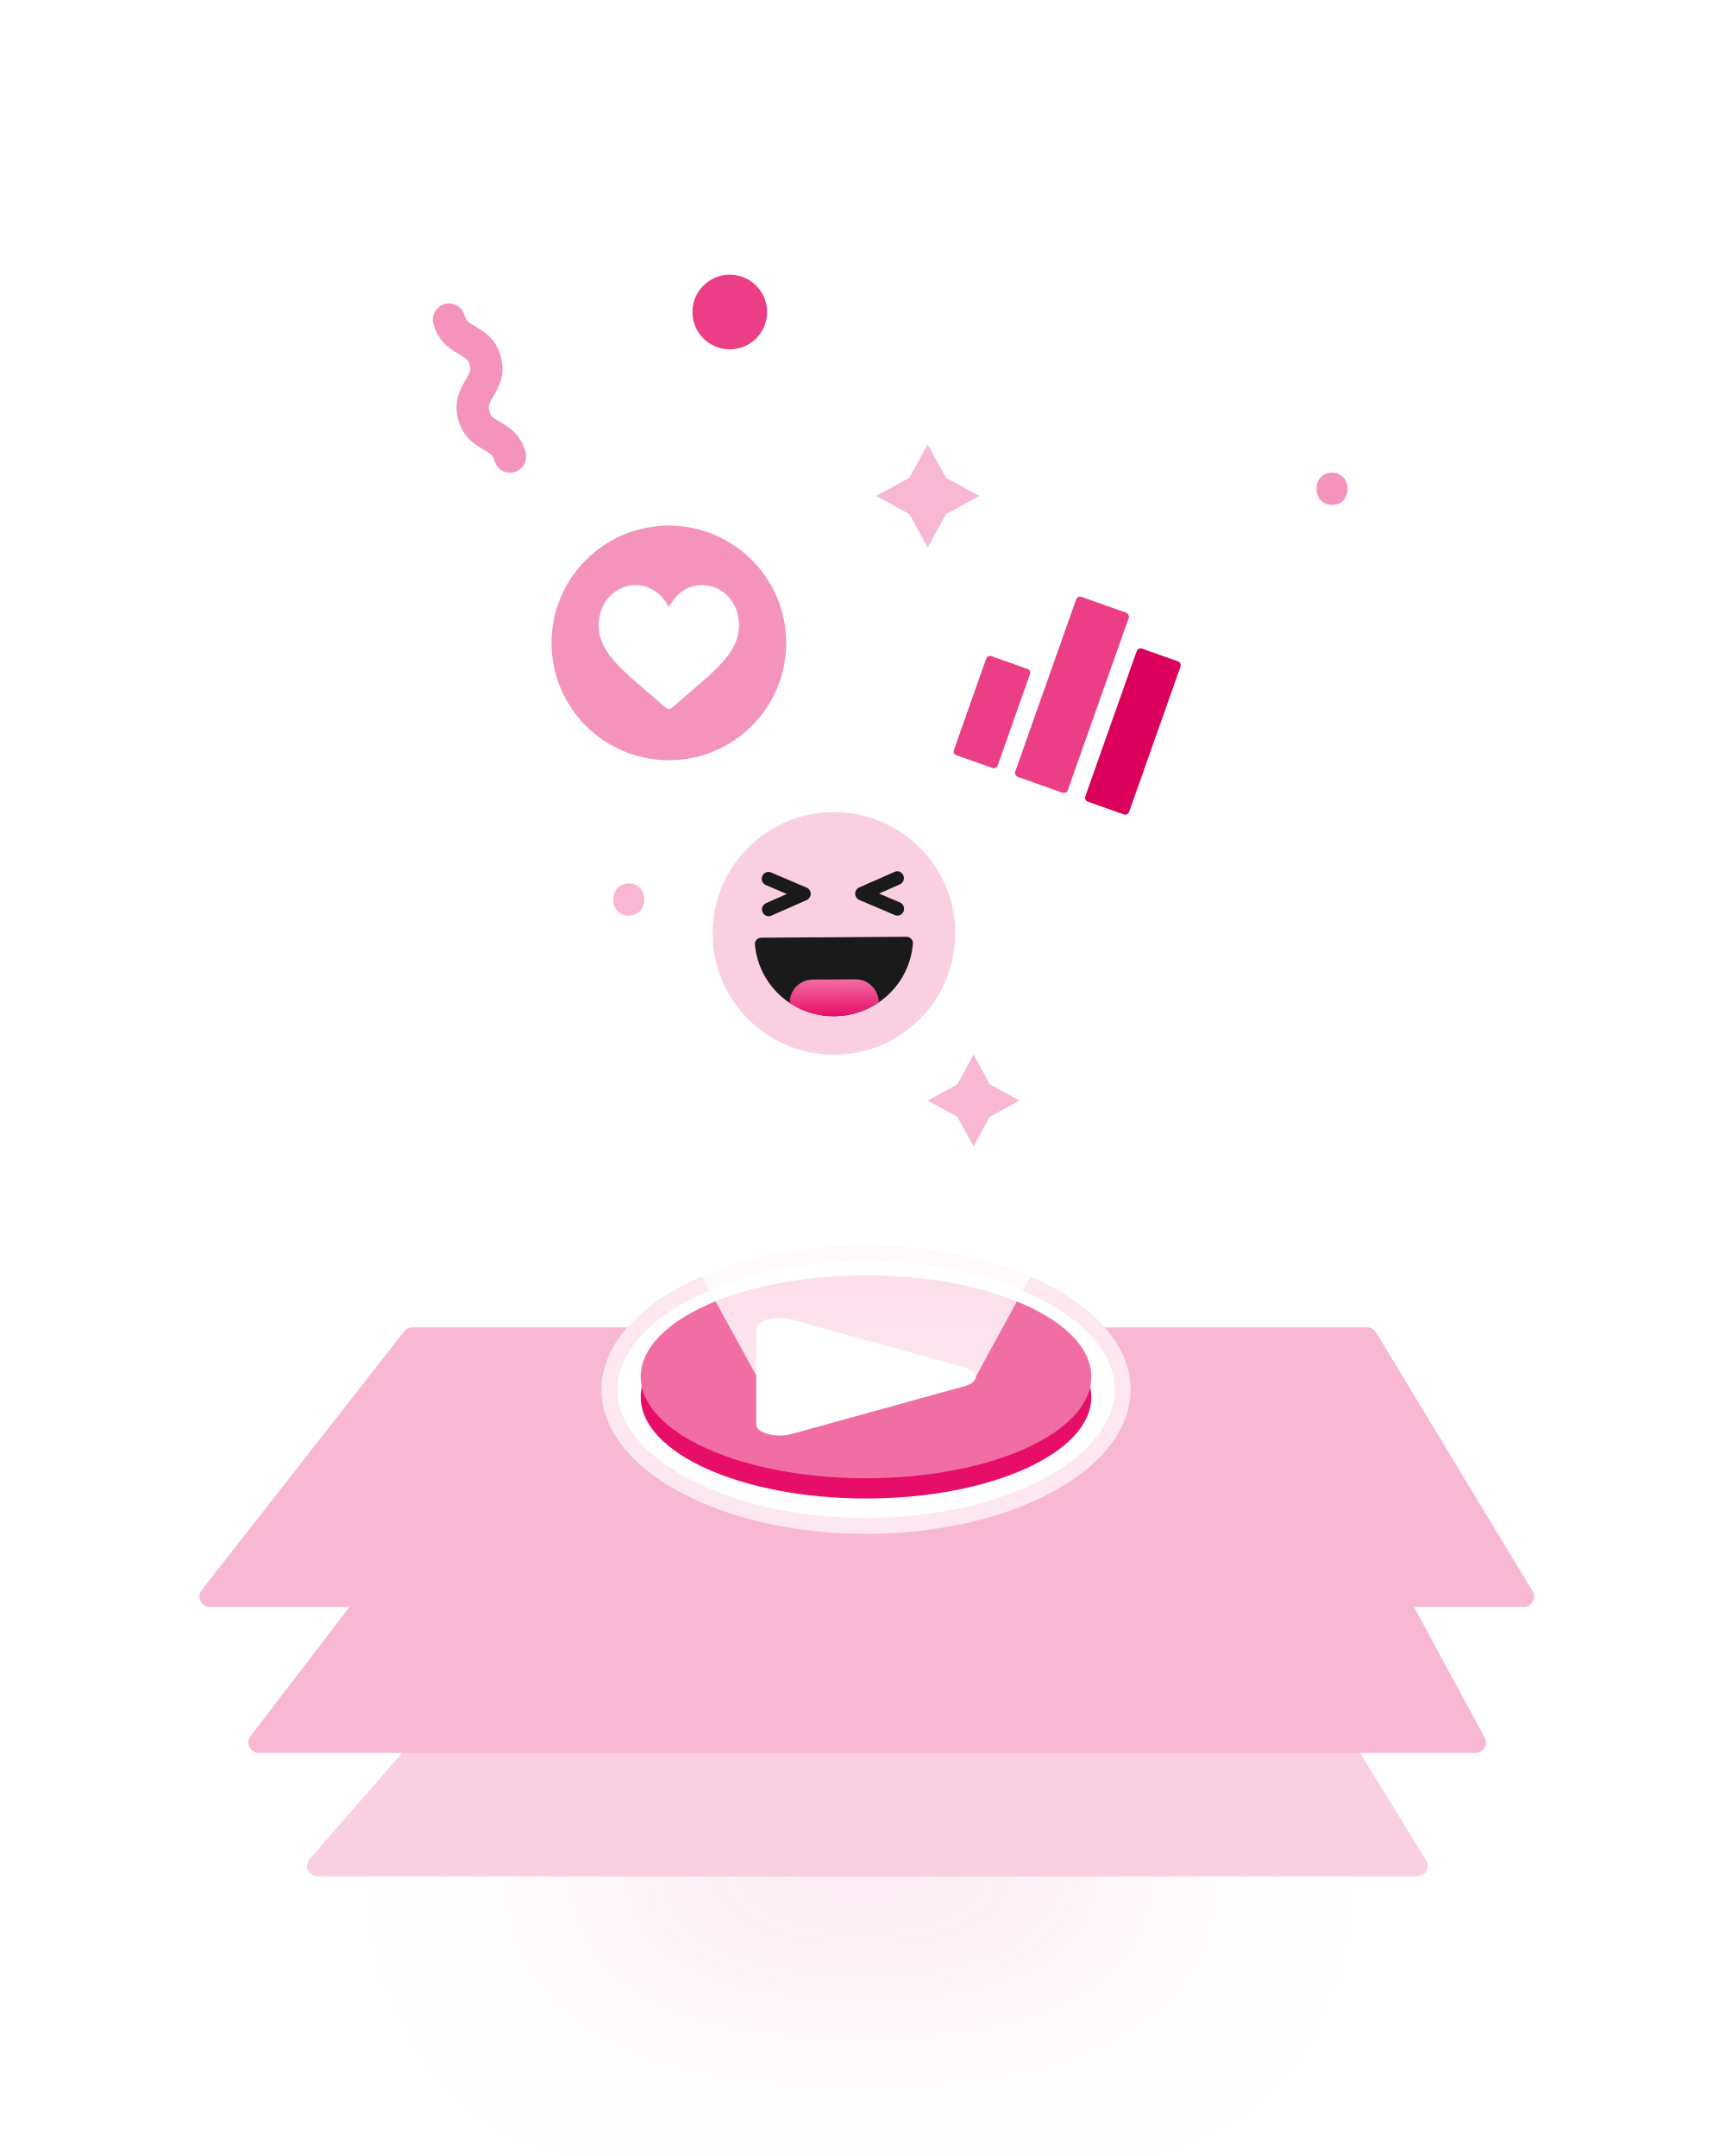
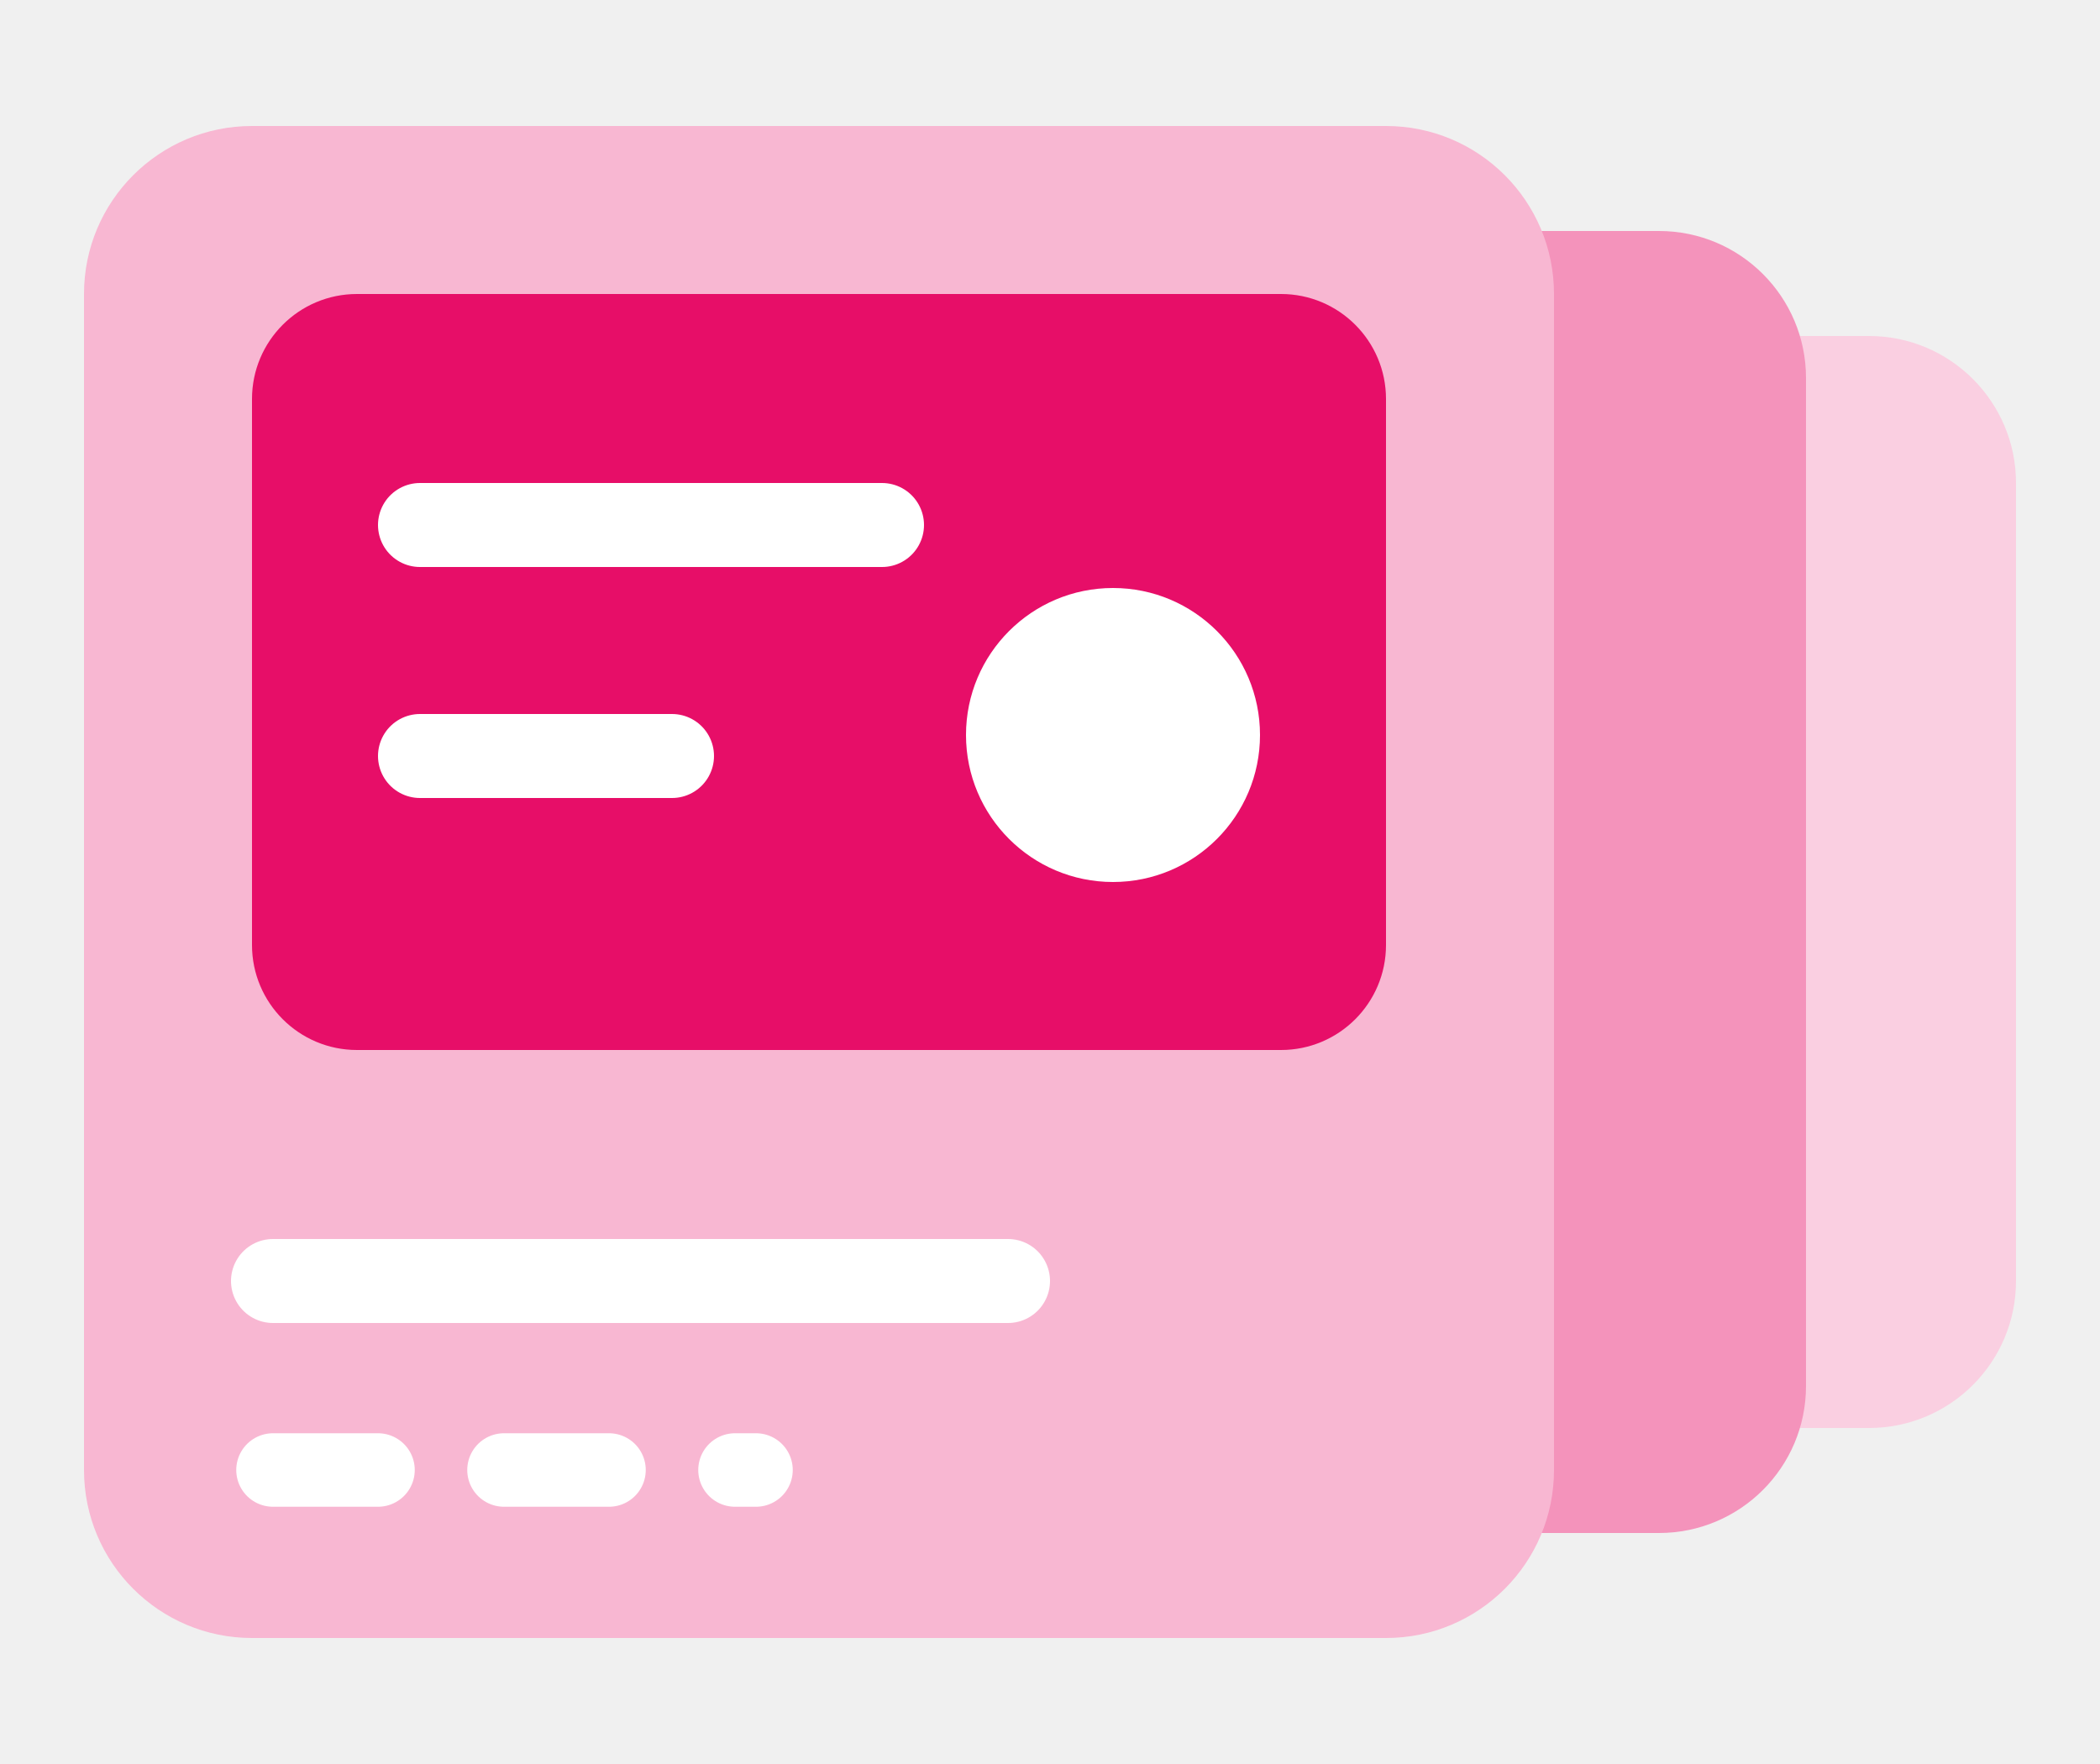
- <svg xmlns="http://www.w3.org/2000/svg" width="167" height="208" viewBox="0 0 167 208" fill="none">
-   <rect width="167" height="208" fill="#E1E1E1" />
-   <g id="Oldies">
-     <path d="M-460 -290C-460 -291.105 -459.105 -292 -458 -292H1898C1899.1 -292 1900 -291.105 1900 -290V2910C1900 2911.1 1899.1 2912 1898 2912H-458C-459.105 2912 -460 2911.1 -460 2910V-290Z" fill="#D5D5D5" />
-     <path d="M-458 -292V-291H1898V-292V-293H-458V-292ZM1900 -290H1899V2910H1900H1901V-290H1900ZM1898 2912V2911H-458V2912V2913H1898V2912ZM-460 2910H-459V-290H-460H-461V2910H-460ZM-458 2912V2911C-458.552 2911 -459 2910.55 -459 2910H-460H-461C-461 2911.66 -459.657 2913 -458 2913V2912ZM1900 2910H1899C1899 2910.55 1898.55 2911 1898 2911V2912V2913C1899.66 2913 1901 2911.66 1901 2910H1900ZM1898 -292V-291C1898.55 -291 1899 -290.552 1899 -290H1900H1901C1901 -291.657 1899.66 -293 1898 -293V-292ZM-458 -292V-293C-459.657 -293 -461 -291.657 -461 -290H-460H-459C-459 -290.552 -458.552 -291 -458 -291V-292Z" fill="#1A1A1A" fill-opacity="0.1" />
-     <g id="Empty state">
-       <rect x="-254" y="-39" width="1951" height="270" rx="32" fill="white" />
-       <g id="Presentation list empty">
-         <g id="Group 3463">
-           <g id="Rectangle 233" filter="url(#filter0_d_3348_51605)">
-             <path d="M60.647 172.752C61.027 172.284 61.598 172.012 62.201 172.012H104.71C105.427 172.012 106.088 172.395 106.445 173.017L109.311 178.014C110.076 179.348 109.113 181.009 107.576 181.009H58.149C56.466 181.009 55.536 179.057 56.596 177.75L60.647 172.752Z" fill="#FACFE1" />
-           </g>
-           <path id="Rectangle 232" d="M42.2 165.191C42.389 164.973 42.665 164.848 42.954 164.848H127.999C128.346 164.848 128.668 165.028 128.85 165.323L137.57 179.485C137.981 180.151 137.501 181.009 136.719 181.009H30.626C29.768 181.009 29.308 180 29.872 179.353L42.2 165.191Z" fill="#FACFE1" />
-           <path id="Rectangle 231" d="M38.108 149.274C38.297 149.027 38.59 148.882 38.902 148.882H132.467C132.835 148.882 133.172 149.083 133.347 149.406L143.211 167.635C143.571 168.302 143.089 169.111 142.331 169.111H24.957C24.129 169.111 23.66 168.162 24.163 167.504L38.108 149.274Z" fill="#F8B7D2" />
-           <path id="Rectangle 220" d="M38.991 128.438C39.181 128.196 39.471 128.055 39.779 128.055H131.871C132.221 128.055 132.546 128.238 132.727 128.537L147.828 153.509C148.232 154.175 147.752 155.026 146.973 155.026H20.24C19.406 155.026 18.939 154.067 19.452 153.41L38.991 128.438Z" fill="#F8B7D2" />
-           <g id="pivot/spin">
-             <path id="base" d="M83.535 120.907C90.48 120.907 96.73 122.444 101.216 124.891C105.731 127.353 108.291 130.628 108.291 134.06C108.291 137.491 105.731 140.766 101.216 143.228C96.73 145.675 90.48 147.212 83.535 147.212C76.59 147.212 70.341 145.675 65.856 143.228C61.341 140.766 58.779 137.491 58.779 134.06C58.779 130.628 61.341 127.353 65.856 124.891C70.341 122.444 76.59 120.907 83.535 120.907Z" fill="white" stroke="#FDE7F0" stroke-width="1.535" />
-             <g id="button">
-               <ellipse id="base_2" cx="83.536" cy="134.781" rx="21.731" ry="9.787" fill="#E70E68" />
-               <ellipse id="base_3" cx="83.536" cy="132.827" rx="21.731" ry="9.787" fill="#F16EA4" />
-             </g>
-             <g id="universal / play" clip-path="url(#clip0_3348_51605)">
-               <path id="Vector" d="M93.007 131.913L76.365 127.308C75.012 126.934 72.941 127.297 72.941 128.222V137.428C72.941 138.258 74.866 138.758 76.365 138.342L93.007 133.74C94.492 133.331 94.497 132.322 93.007 131.913Z" fill="white" />
-             </g>
-           </g>
-           <path id="Rectangle 222" d="M0 0H166.505L94.094 132.883H73.052L0 0Z" fill="url(#paint0_linear_3348_51605)" />
-           <g id="Group 3453">
-             <g id="Icon / Slide Type / Poll" clip-path="url(#clip1_3348_51605)">
-               <g id="Group 9449">
-                 <path id="Vector_2" d="M99.13 64.543L95.609 63.298C95.415 63.23 95.199 63.338 95.127 63.541L92.009 72.36C91.937 72.563 92.036 72.783 92.231 72.852L95.752 74.097C95.946 74.165 96.162 74.057 96.234 73.854L99.352 65.035C99.424 64.832 99.325 64.612 99.13 64.543Z" fill="#EC3E86" />
-                 <path id="Vector_3" d="M108.583 59.092L104.358 57.598C104.125 57.516 103.878 57.611 103.808 57.811L97.921 74.457C97.851 74.657 97.983 74.886 98.216 74.968L102.441 76.462C102.674 76.545 102.921 76.45 102.992 76.25L108.878 59.604C108.948 59.404 108.816 59.175 108.583 59.092Z" fill="#EC3E86" />
-                 <path id="Vector_4" d="M113.647 63.814L110.127 62.569C109.932 62.501 109.713 62.619 109.637 62.833L104.691 76.821C104.615 77.035 104.711 77.265 104.906 77.334L108.427 78.579C108.621 78.647 108.84 78.529 108.916 78.315L113.862 64.327C113.938 64.113 113.842 63.883 113.647 63.814Z" fill="#DB005B" />
-               </g>
-             </g>
-             <g id="Group">
-               <path id="Vector_5" d="M64.517 73.343C70.763 73.343 75.834 68.272 75.834 62.025C75.834 55.779 70.763 50.708 64.517 50.708C58.27 50.708 53.199 55.779 53.199 62.025C53.199 68.272 58.27 73.343 64.517 73.343Z" fill="#F493BB" />
-               <path id="Vector_6" d="M67.689 56.448C66.956 56.448 66.285 56.676 65.691 57.144C65.122 57.586 64.743 58.143 64.515 58.547C64.288 58.143 63.908 57.574 63.339 57.144C62.745 56.688 62.075 56.448 61.341 56.448C59.293 56.448 57.75 58.13 57.75 60.343C57.75 62.745 59.685 64.389 62.593 66.88C63.086 67.298 63.655 67.778 64.237 68.297C64.313 68.36 64.414 68.398 64.515 68.398C64.616 68.398 64.718 68.36 64.793 68.297C65.375 67.791 65.944 67.311 66.437 66.88C69.358 64.389 71.28 62.745 71.28 60.343C71.293 58.117 69.738 56.448 67.689 56.448Z" fill="white" />
-             </g>
-             <g id="Group_2">
-               <path id="Vector_7" d="M80.499 101.748C86.959 101.715 92.17 96.449 92.137 89.988C92.104 83.527 86.838 78.317 80.377 78.35C73.916 78.383 68.705 83.649 68.738 90.11C68.772 96.571 74.038 101.781 80.499 101.748Z" fill="url(#paint1_linear_3348_51605)" />
-               <path id="Vector_8" fill-rule="evenodd" clip-rule="evenodd" d="M73.53 84.523C73.663 84.191 74.039 84.025 74.371 84.169L77.801 85.63C78.033 85.729 78.199 85.972 78.199 86.227C78.199 86.493 78.044 86.725 77.812 86.835L74.393 88.34C74.072 88.484 73.696 88.329 73.552 87.997C73.409 87.665 73.564 87.278 73.884 87.134L75.898 86.249L73.873 85.386C73.541 85.242 73.386 84.855 73.53 84.523Z" fill="#1A1A1A" />
-               <path id="Vector_9" fill-rule="evenodd" clip-rule="evenodd" d="M87.135 84.456C87.279 84.788 87.124 85.175 86.803 85.319L84.789 86.204L86.814 87.067C87.135 87.21 87.29 87.587 87.157 87.93C87.024 88.261 86.648 88.427 86.316 88.284L82.887 86.823C82.654 86.724 82.488 86.48 82.488 86.226C82.488 85.96 82.643 85.728 82.876 85.618L86.294 84.113C86.615 83.958 86.991 84.113 87.135 84.456Z" fill="#1A1A1A" />
-               <path id="Vector_10" d="M73.45 90.464C73.052 90.464 72.764 90.807 72.819 91.15C73.184 95.044 76.459 98.054 80.475 98.031C84.48 98.009 87.732 94.956 88.053 91.062C88.109 90.719 87.821 90.376 87.423 90.376L73.45 90.464Z" fill="#1A1A1A" />
-               <path id="Vector_11" d="M82.522 94.481L78.396 94.503C77.134 94.514 76.172 95.543 76.172 96.749C77.378 97.6 78.871 98.054 80.475 98.043C82.08 98.032 83.562 97.512 84.757 96.704C84.757 95.443 83.717 94.469 82.522 94.481Z" fill="url(#paint2_linear_3348_51605)" />
-             </g>
-             <path id="Vector_12" d="M60.646 88.337C62.645 88.337 62.649 85.228 60.646 85.228C58.646 85.228 58.642 88.337 60.646 88.337Z" fill="#F8B7D2" />
-             <path id="Vector_13" d="M128.486 48.711C130.485 48.711 130.489 45.602 128.486 45.602C126.486 45.602 126.482 48.711 128.486 48.711Z" fill="#F493BB" />
-             <path id="Vector_14" d="M70.39 33.705C72.379 33.705 73.992 32.092 73.992 30.103C73.992 28.114 72.379 26.502 70.39 26.502C68.401 26.502 66.789 28.114 66.789 30.103C66.789 32.092 68.401 33.705 70.39 33.705Z" fill="#EC3E86" />
-             <path id="Vector_15" d="M94.461 47.849L91.245 49.608L89.48 52.831L87.721 49.608L84.499 47.849L87.721 46.09L89.48 42.868L91.245 46.09L94.461 47.849Z" fill="#F8B7D2" />
-             <path id="Vector_16" d="M98.336 106.175L95.478 107.738L93.909 110.602L92.346 107.738L89.482 106.175L92.346 104.612L93.909 101.748L95.478 104.612L98.336 106.175Z" fill="#F8B7D2" />
-             <path id="Vector_17" d="M48.227 40.703C47.544 40.303 47.322 40.153 47.192 39.652C47.063 39.151 47.184 38.913 47.588 38.234C48.063 37.435 48.782 36.228 48.323 34.45C47.863 32.672 46.651 31.963 45.848 31.493C45.165 31.093 44.943 30.942 44.813 30.441C44.598 29.61 43.752 29.11 42.92 29.325C42.089 29.54 41.589 30.388 41.804 31.219C42.263 32.996 43.476 33.706 44.278 34.175C44.962 34.575 45.184 34.725 45.313 35.227C45.442 35.727 45.321 35.966 44.917 36.645C44.442 37.444 43.723 38.651 44.183 40.429C44.642 42.206 45.855 42.916 46.657 43.385C47.34 43.785 47.563 43.936 47.692 44.437C47.873 45.138 48.504 45.602 49.196 45.602C49.324 45.602 49.455 45.586 49.586 45.553C50.416 45.338 50.916 44.49 50.702 43.659C50.242 41.882 49.03 41.173 48.227 40.703Z" fill="#F493BB" />
-           </g>
-         </g>
-       </g>
-     </g>
-   </g>
-   <defs>
-     <filter id="filter0_d_3348_51605" x="33.145" y="153.012" width="99.434" height="54.998" filterUnits="userSpaceOnUse" color-interpolation-filters="sRGB">
-       <feFlood flood-opacity="0" result="BackgroundImageFix" />
-       <feColorMatrix in="SourceAlpha" type="matrix" values="0 0 0 0 0 0 0 0 0 0 0 0 0 0 0 0 0 0 127 0" result="hardAlpha" />
-       <feOffset dy="4" />
-       <feGaussianBlur stdDeviation="11.5" />
-       <feComposite in2="hardAlpha" operator="out" />
-       <feColorMatrix type="matrix" values="0 0 0 0 0.925 0 0 0 0 0.243 0 0 0 0 0.525 0 0 0 0.27 0" />
-       <feBlend mode="normal" in2="BackgroundImageFix" result="effect1_dropShadow_3348_51605" />
-       <feBlend mode="normal" in="SourceGraphic" in2="effect1_dropShadow_3348_51605" result="shape" />
-     </filter>
-     <linearGradient id="paint0_linear_3348_51605" x1="83.253" y1="0" x2="83.253" y2="135.229" gradientUnits="userSpaceOnUse">
-       <stop stop-color="white" stop-opacity="0" />
-       <stop offset="1" stop-color="white" stop-opacity="0.85" />
-     </linearGradient>
-     <linearGradient id="paint1_linear_3348_51605" x1="80.454" y1="78.335" x2="80.581" y2="101.733" gradientUnits="userSpaceOnUse">
-       <stop stop-color="#FACFE1" />
-       <stop offset="1" stop-color="#FACFE1" />
-     </linearGradient>
-     <linearGradient id="paint2_linear_3348_51605" x1="80.537" y1="94.477" x2="80.556" y2="98.027" gradientUnits="userSpaceOnUse">
-       <stop stop-color="#F16EA4" />
-       <stop offset="1" stop-color="#E70E68" />
-     </linearGradient>
-     <clipPath id="clip0_3348_51605">
-       <rect width="28.975" height="13.775" fill="white" transform="translate(69.0469 125.939)" />
-     </clipPath>
-     <clipPath id="clip1_3348_51605">
-       <rect width="28.681" height="29.478" fill="white" transform="translate(94.793 48.3535) rotate(19.4738)" />
-     </clipPath>
-   </defs>
+ <svg xmlns="http://www.w3.org/2000/svg" width="100" height="84" viewBox="0 0 100 84" fill="none">
+   <rect x="46" y="16" width="50" height="52" rx="7" fill="#FACFE1" />
+   <rect x="30" y="11" width="56" height="62" rx="7" fill="#F493BB" />
+   <rect x="4" y="6" width="70" height="72" rx="8" fill="#F8B7D2" />
+   <rect x="12" y="14" width="54" height="36" rx="5" fill="#E70E68" />
+   <path d="M20 25H42" stroke="white" stroke-width="4" stroke-linecap="round" />
+   <path d="M20 36H32" stroke="white" stroke-width="4" stroke-linecap="round" />
+   <circle cx="53" cy="35" r="7" fill="white" />
+   <path d="M13 61H48" stroke="white" stroke-width="4" stroke-linecap="round" />
+   <path d="M13 70H36" stroke="white" stroke-width="3.5" stroke-linecap="round" stroke-dasharray="5 6" />
</svg>
